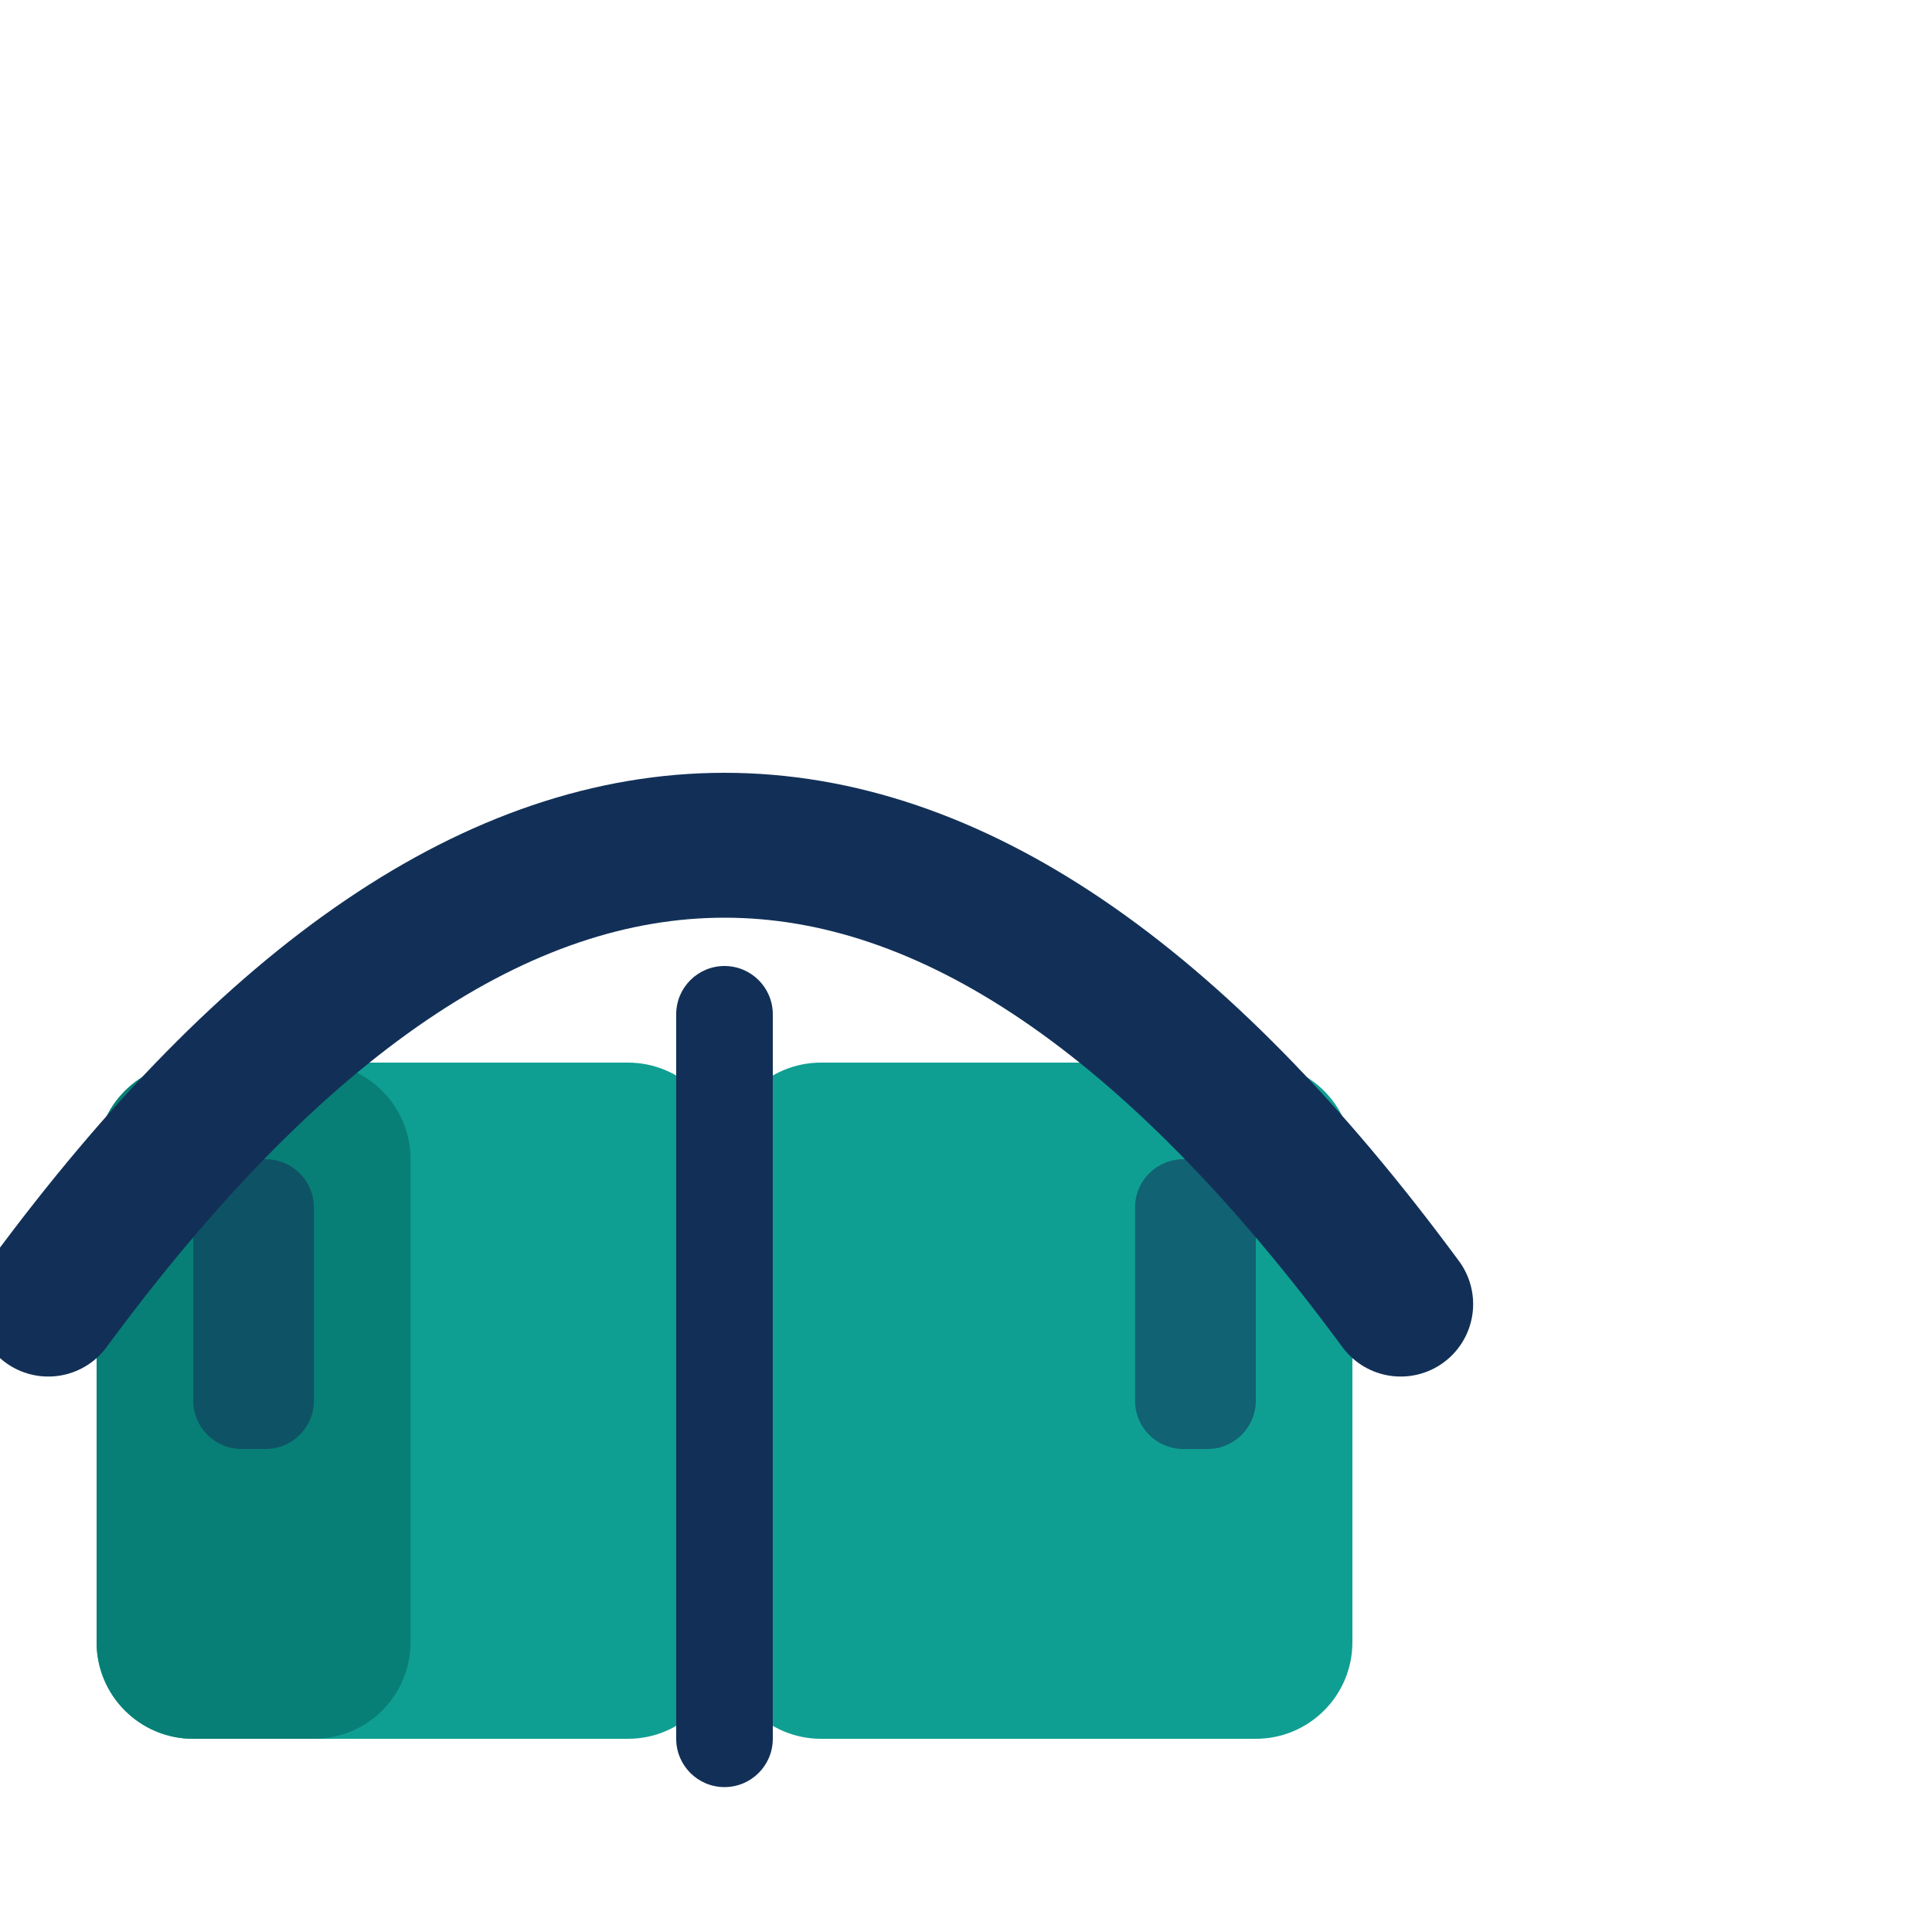
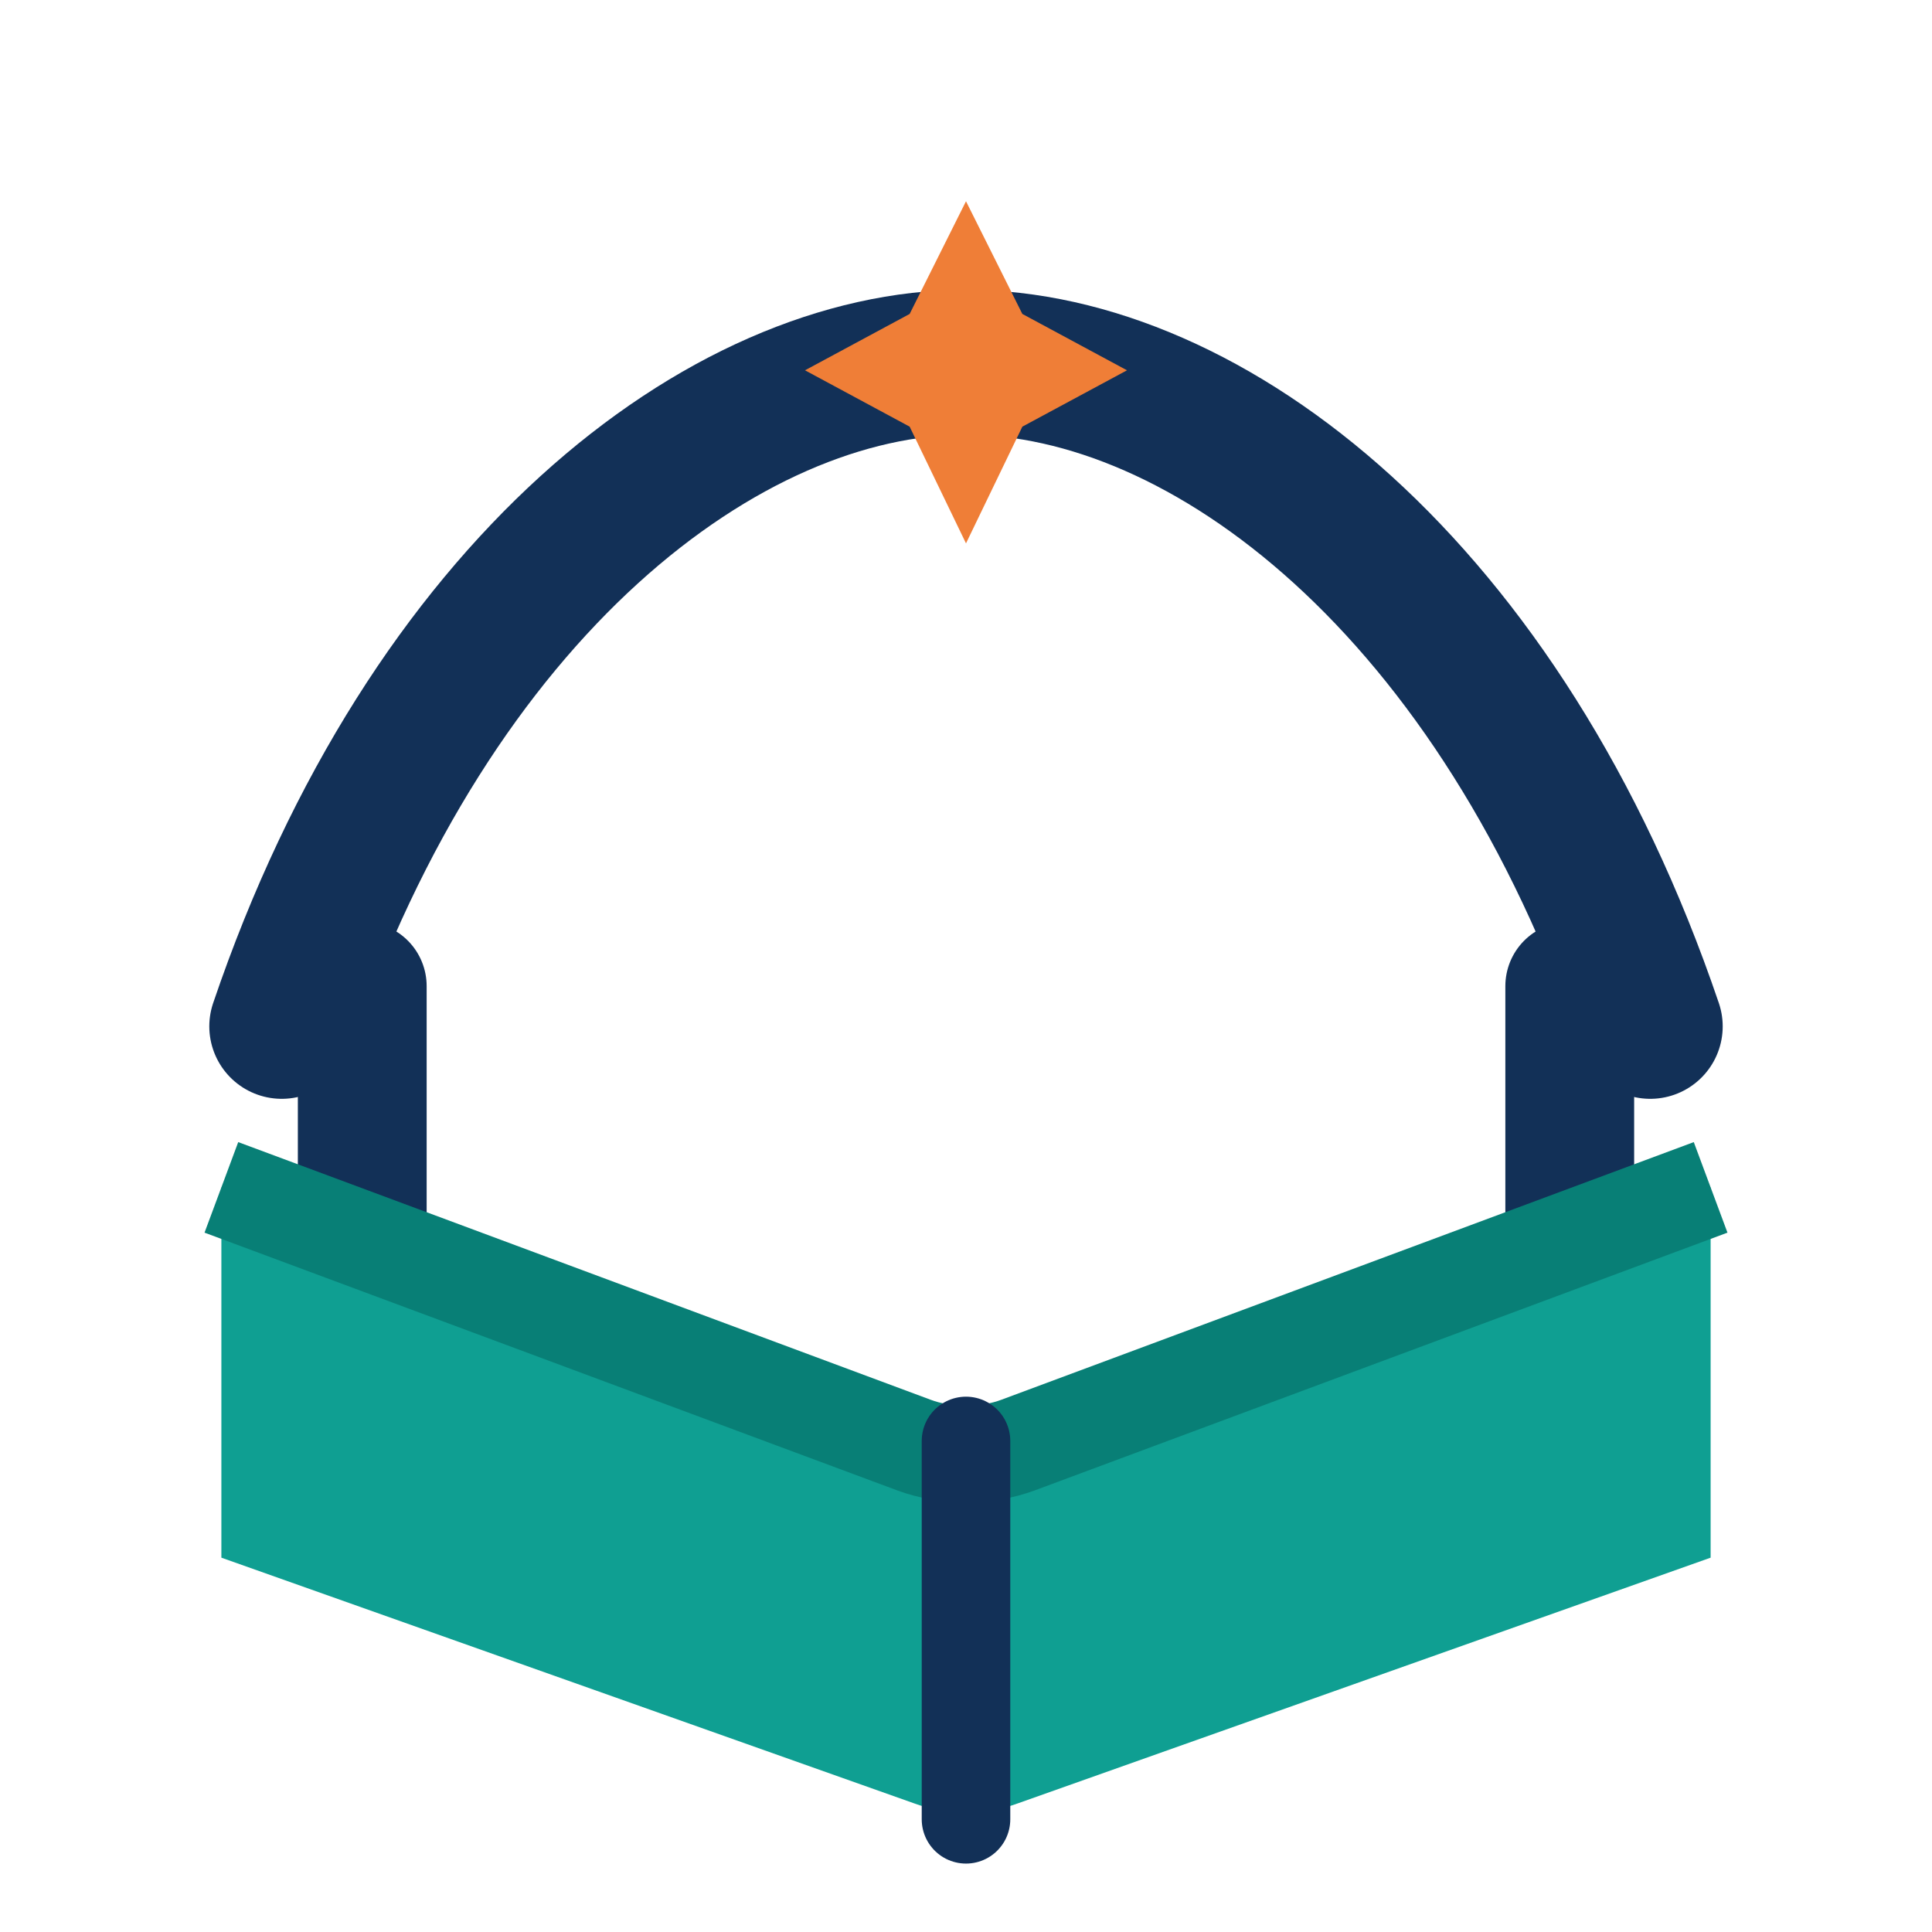
- <svg xmlns="http://www.w3.org/2000/svg" viewBox="0 0 40 40" fill="none" role="img" aria-label="ShikshaSetu icon">
-   <rect x="2" y="22" width="13" height="14" rx="2" fill="#0f9f92" />
-   <rect x="2" y="22" width="6.5" height="14" rx="2" fill="#087f76" />
-   <rect x="15" y="22" width="13" height="14" rx="2" fill="#0f9f92" />
-   <rect x="14" y="20" width="2" height="17" rx="1" fill="#123057" />
-   <path d="M1 27 Q15 8 29 27" stroke="#123057" stroke-width="3" fill="none" stroke-linecap="round" />
-   <rect x="4" y="24" width="2.5" height="6" rx="1" fill="#123057" opacity="0.55" />
-   <rect x="23.5" y="24" width="2.5" height="6" rx="1" fill="#123057" opacity="0.55" />
+ <svg xmlns="http://www.w3.org/2000/svg" viewBox="0 0 48 48" fill="none" role="img" aria-label="ShikshaSetu icon">
+   <path d="M7 25.5C10.7 14.6 18 9 24 9s13.3 5.6 17 16.5" stroke="#123057" stroke-width="3.6" stroke-linecap="round" />
+   <path d="M9 24.5v8.2M39 24.5v8.2" stroke="#123057" stroke-width="3.2" stroke-linecap="round" />
+   <path d="M5.5 29.5 22.7 36c.8.3 1.8.3 2.6 0l17.2-6.5v9.2l-17.2 6.1c-.8.3-1.8.3-2.6 0L5.5 38.7v-9.2Z" fill="#0f9f92" />
+   <path d="m5.5 29.5 17.2 6.4c.8.3 1.8.3 2.6 0l17.2-6.4" stroke="#087f76" stroke-width="2.4" stroke-linejoin="round" />
+   <path d="M24 35.8v9.4" stroke="#123057" stroke-width="2.2" stroke-linecap="round" />
+   <path d="m24 5 1.4 2.8L28 9.2l-2.6 1.4L24 13.5l-1.4-2.9L20 9.2l2.6-1.4L24 5Z" fill="#ef7e37" />
</svg>
